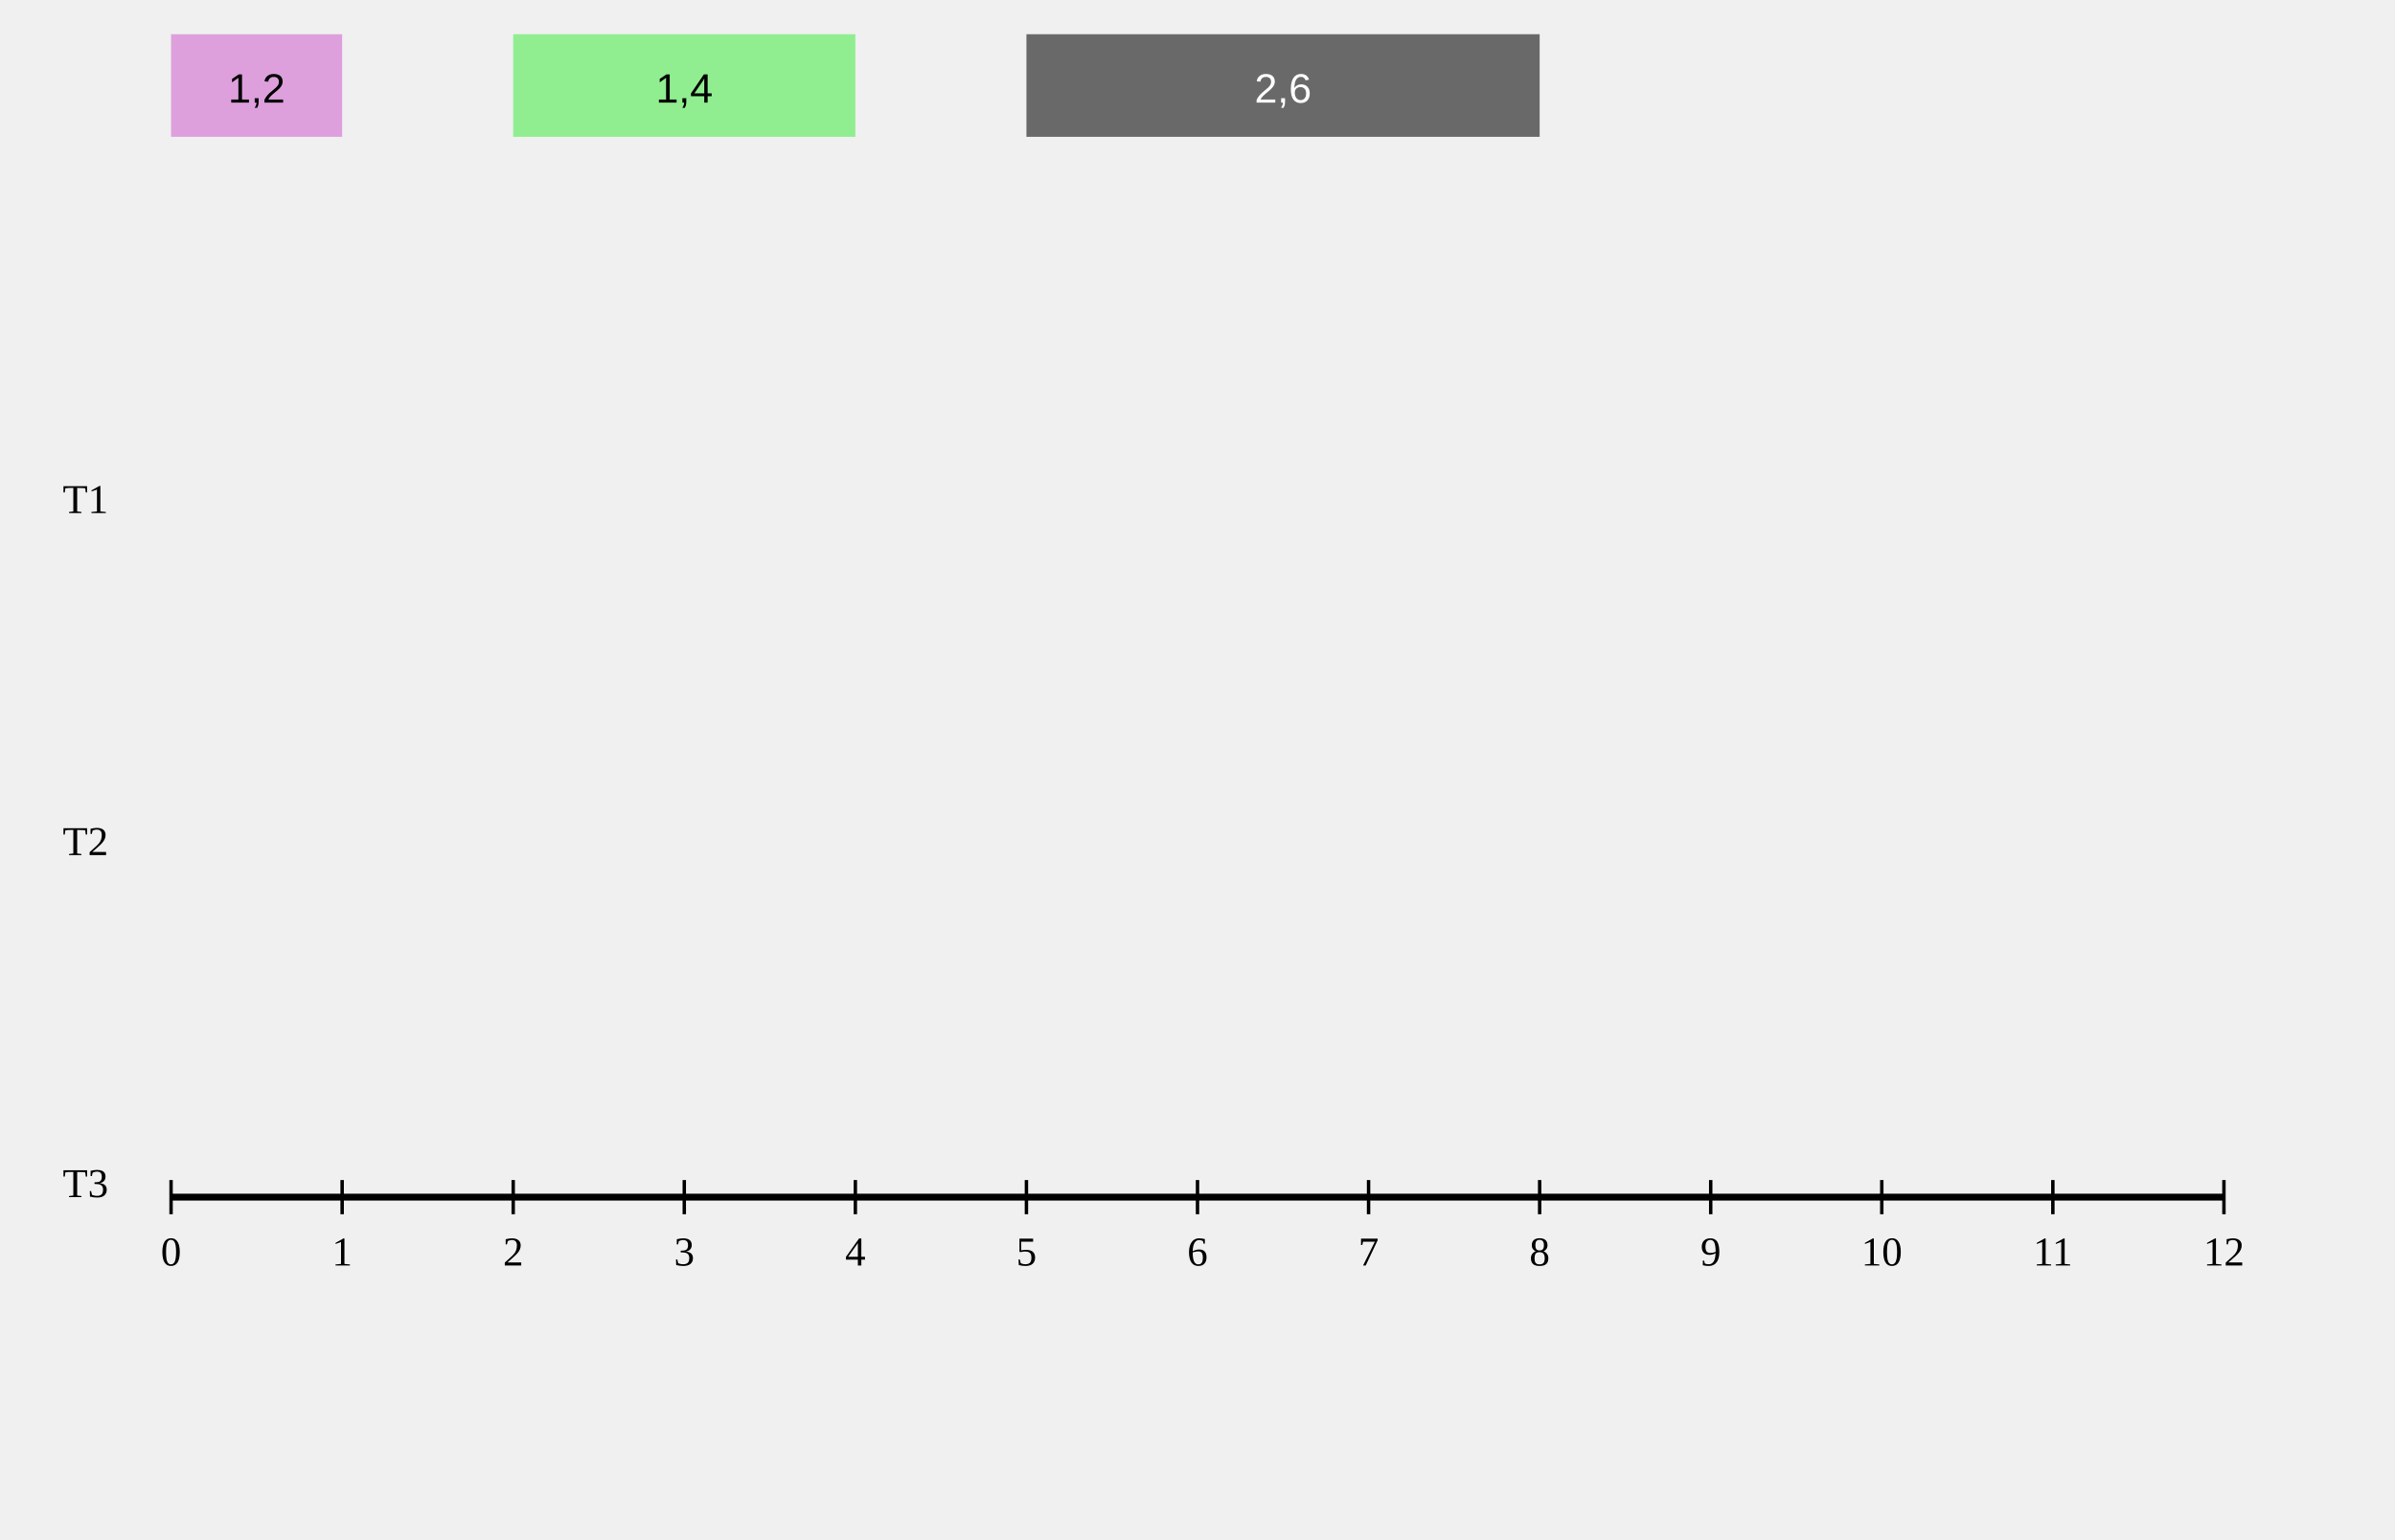
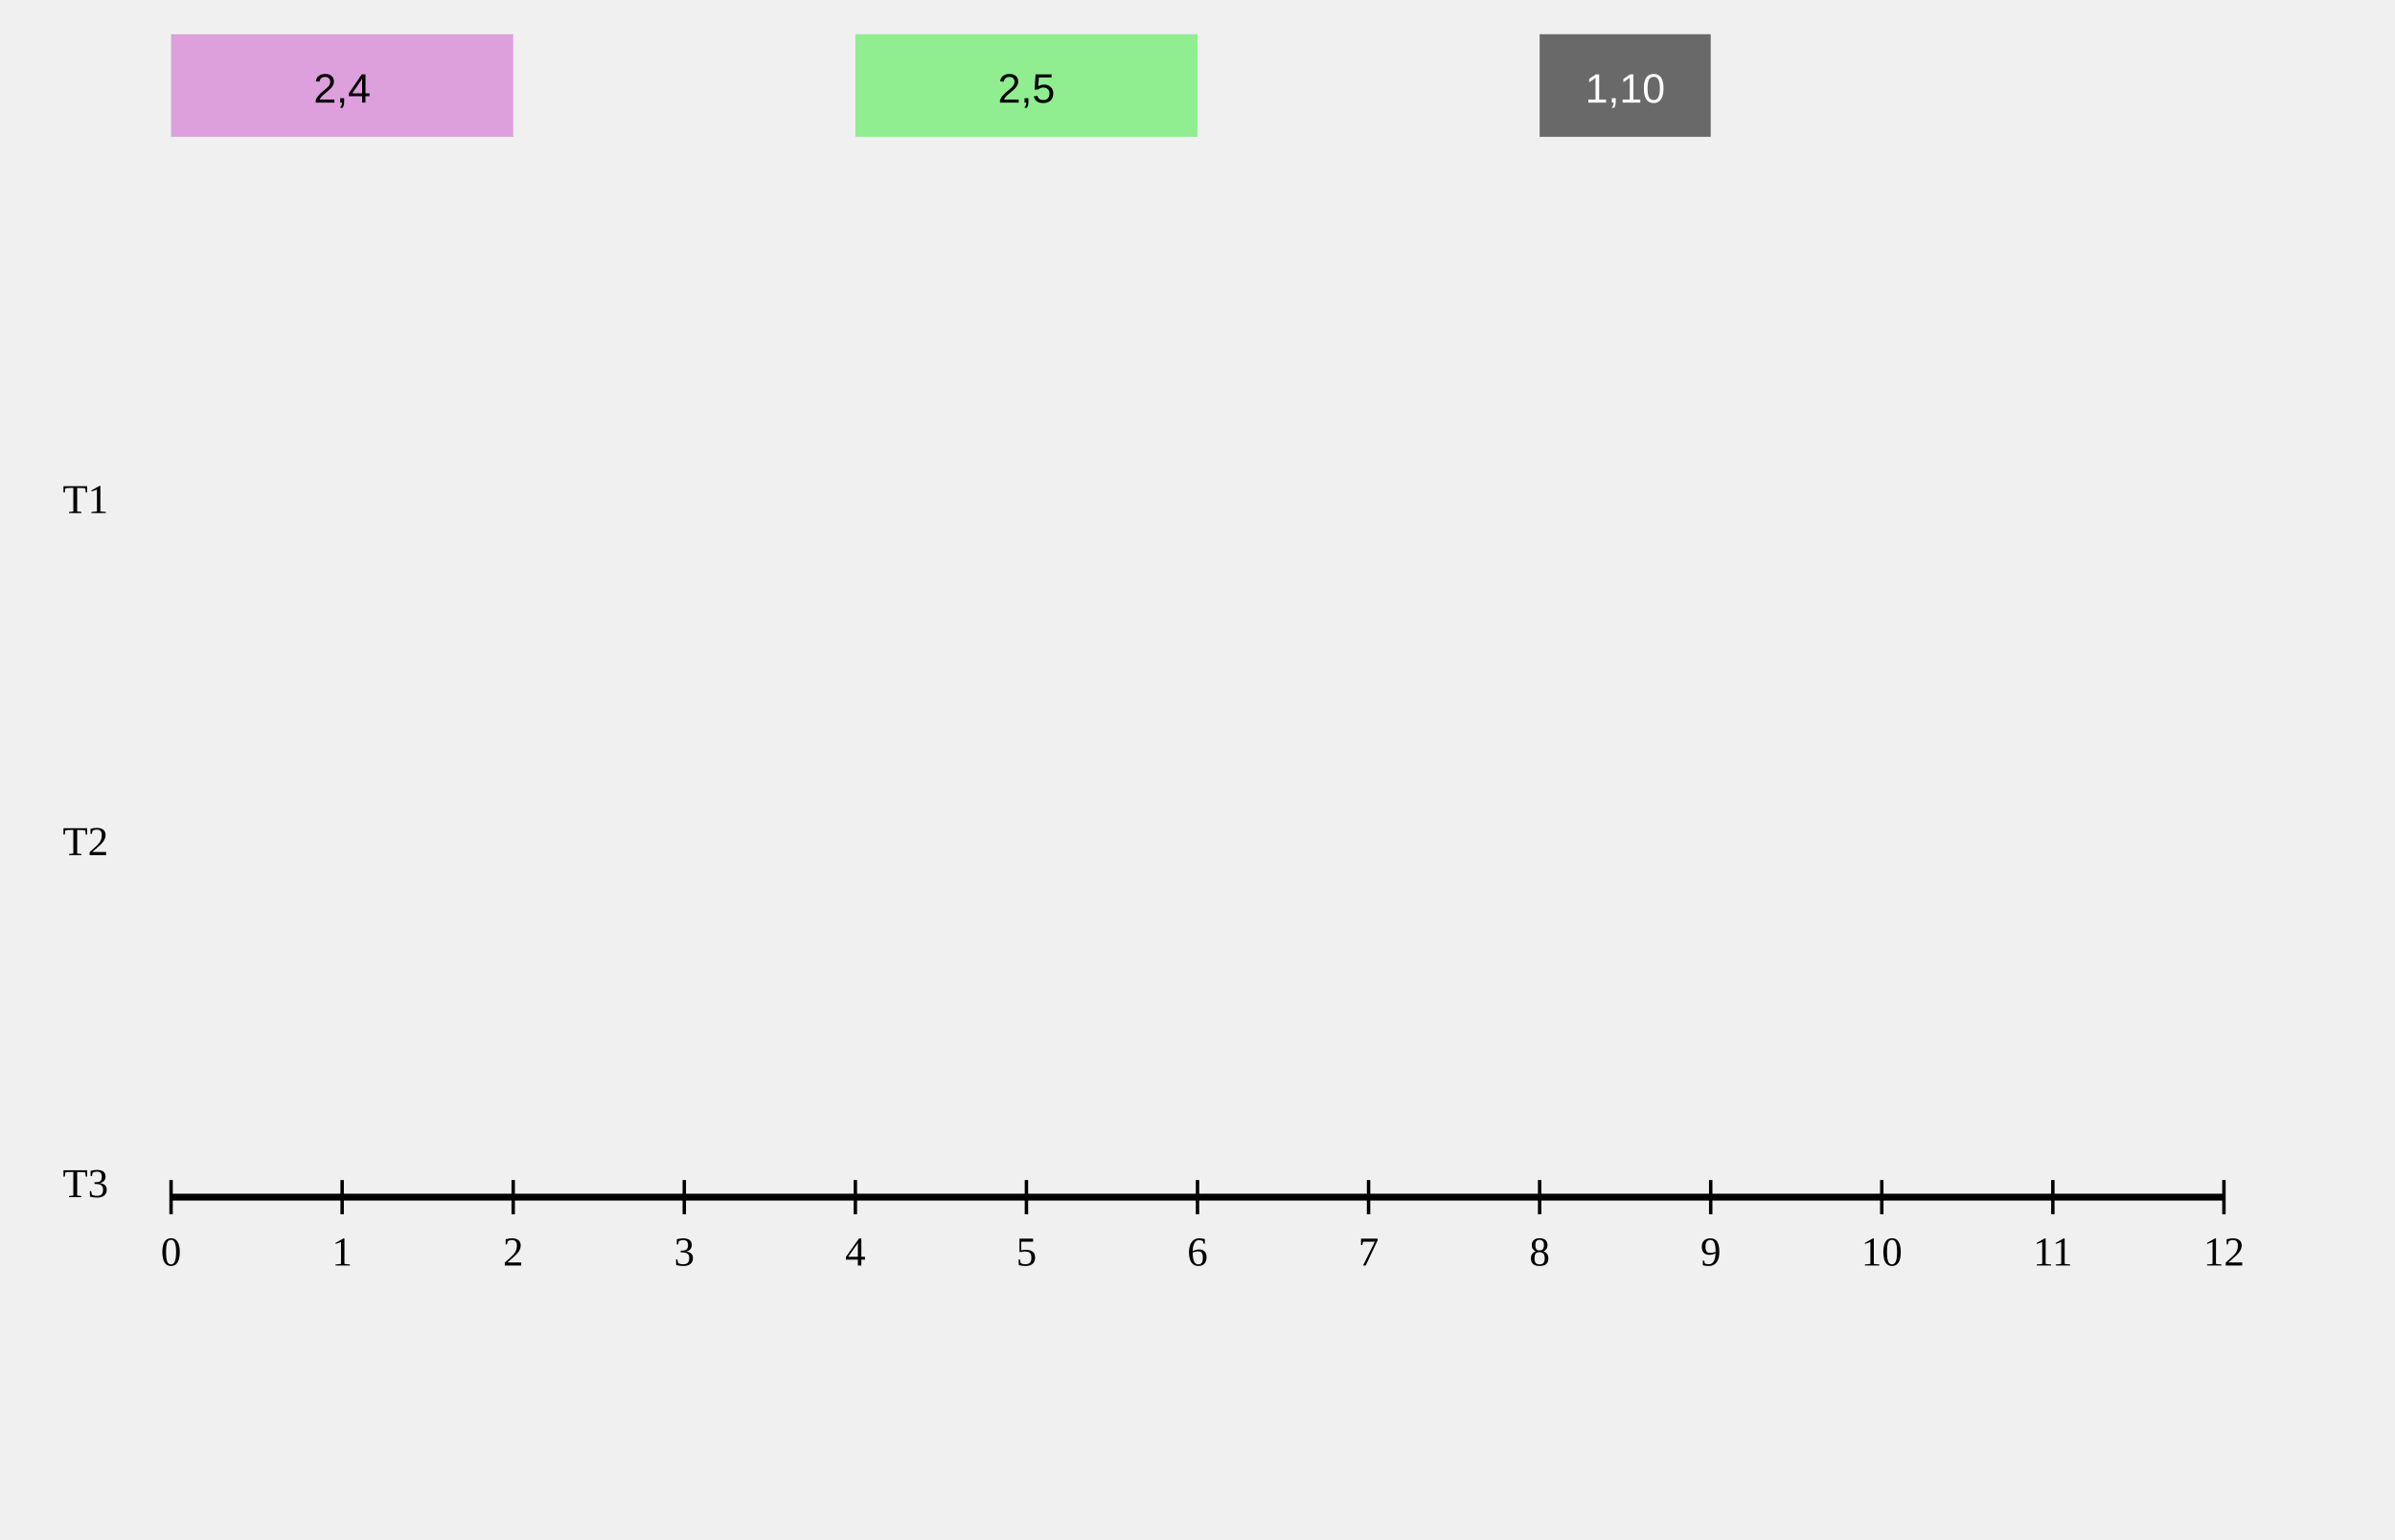
<svg xmlns="http://www.w3.org/2000/svg" width="700" height="450">
  <defs>
    <symbol id="job">
      <rect width="50" height="30" />
      <text x="25" y="20" font-family="Arial" font-size="12" text-anchor="middle" />
    </symbol>
    <symbol id="T1-key">
-       <rect width="50" height="30" fill="plum" />
-       <text x="25" y="20" font-family="Arial" font-size="12" text-anchor="middle">1,2</text>
+       <rect width="100" height="30" fill="plum" />
+       <text x="50" y="20" font-family="Arial" font-size="12" text-anchor="middle">2,4</text>
      <text x="-15" y="20" font-family="Arial" font-size="17" text-anchor="middle">T<tspan baseline-shift="sub">1</tspan>
      </text>
    </symbol>
    <symbol id="T2-key">
      <rect width="100" height="30" fill="lightgreen" />
-       <text x="50" y="20" font-family="Arial" font-size="12" text-anchor="middle">1,4</text>
+       <text x="50" y="20" font-family="Arial" font-size="12" text-anchor="middle">2,5</text>
      <text x="-15" y="20" font-family="Arial" font-size="17" text-anchor="middle">T<tspan baseline-shift="sub">2</tspan>
      </text>
    </symbol>
    <symbol id="T3-key">
-       <rect width="150" height="30" fill="dimgrey" />
-       <text x="75" y="20" font-family="Arial" font-size="12" text-anchor="middle" fill="white">2,6</text>
+       <rect width="50" height="30" fill="dimgrey" />
+       <text x="25" y="20" font-family="Arial" font-size="12" text-anchor="middle" fill="white">1,10</text>
      <text x="-15" y="20" font-family="Arial" font-size="17" text-anchor="middle">T<tspan baseline-shift="sub">3</tspan>
      </text>
    </symbol>
    <marker id="black-arrow" viewBox="0 0 10 10" refX="5" refY="5" markerWidth="6" markerHeight="6" orient="auto-start-reverse">
      <path d="M 0 0 L 10 5 L 0 10 z" fill="black" />
    </marker>
    <marker id="red-arrow" viewBox="0 0 10 10" refX="5" refY="5" markerWidth="6" markerHeight="6" orient="auto-start-reverse">
      <path d="M 0 0 L 10 5 L 0 10 z" fill="#f00" />
    </marker>
    <line id="release" x1="0" y1="30" x2="0" y2="0" stroke="black" marker-end="url(#black-arrow)" />
    <line id="deadline" x1="0" y1="0" x2="0" y2="30" stroke="red" marker-end="url(#red-arrow)" />
    <line id="period" x1="0" y1="0" x2="200" y2="0" stroke="lightblue" marker-start="url(#black-arrow)" marker-end="url(#black-arrow)" />
    <symbol id="period">
      <use href="#period" x="0" y="0" />
      <text x="0" y="0" font-family="Arial" font-size="12" text-anchor="middle">period</text>
    </symbol>
    <line id="time-marker" x1="0" y1="0" x2="0" y2="10" stroke="black" />
  </defs>
  <use href="#T1-key" x="50" y="10" />
-   <use href="#T2-key" x="150" y="10" />
-   <use href="#T3-key" x="300" y="10" />
+   <use href="#T2-key" x="250" y="10" />
+   <use href="#T3-key" x="450" y="10" />
  <text x="25" y="150" text-anchor="middle">T1</text>
  <text x="25" y="250" text-anchor="middle">T2</text>
  <text x="25" y="350" text-anchor="middle">T3</text>
  <line x1="50" y1="350" x2="650" y2="350" stroke="black" stroke-width="2" />
  <use href="#time-marker" x="50" y="345" />
  <text x="50" y="370" text-anchor="middle">0</text>
  <use href="#time-marker" x="100" y="345" />
  <text x="100" y="370" text-anchor="middle">1</text>
  <use href="#time-marker" x="150" y="345" />
  <text x="150" y="370" text-anchor="middle">2</text>
  <use href="#time-marker" x="200" y="345" />
  <text x="200" y="370" text-anchor="middle">3</text>
  <use href="#time-marker" x="250" y="345" />
  <text x="250" y="370" text-anchor="middle">4</text>
  <use href="#time-marker" x="300" y="345" />
  <text x="300" y="370" text-anchor="middle">5</text>
  <use href="#time-marker" x="350" y="345" />
  <text x="350" y="370" text-anchor="middle">6</text>
  <use href="#time-marker" x="400" y="345" />
  <text x="400" y="370" text-anchor="middle">7</text>
  <use href="#time-marker" x="450" y="345" />
  <text x="450" y="370" text-anchor="middle">8</text>
  <use href="#time-marker" x="500" y="345" />
  <text x="500" y="370" text-anchor="middle">9</text>
  <use href="#time-marker" x="550" y="345" />
  <text x="550" y="370" text-anchor="middle">10</text>
  <use href="#time-marker" x="600" y="345" />
  <text x="600" y="370" text-anchor="middle">11</text>
  <use href="#time-marker" x="650" y="345" />
  <text x="650" y="370" text-anchor="middle">12</text>
</svg>
